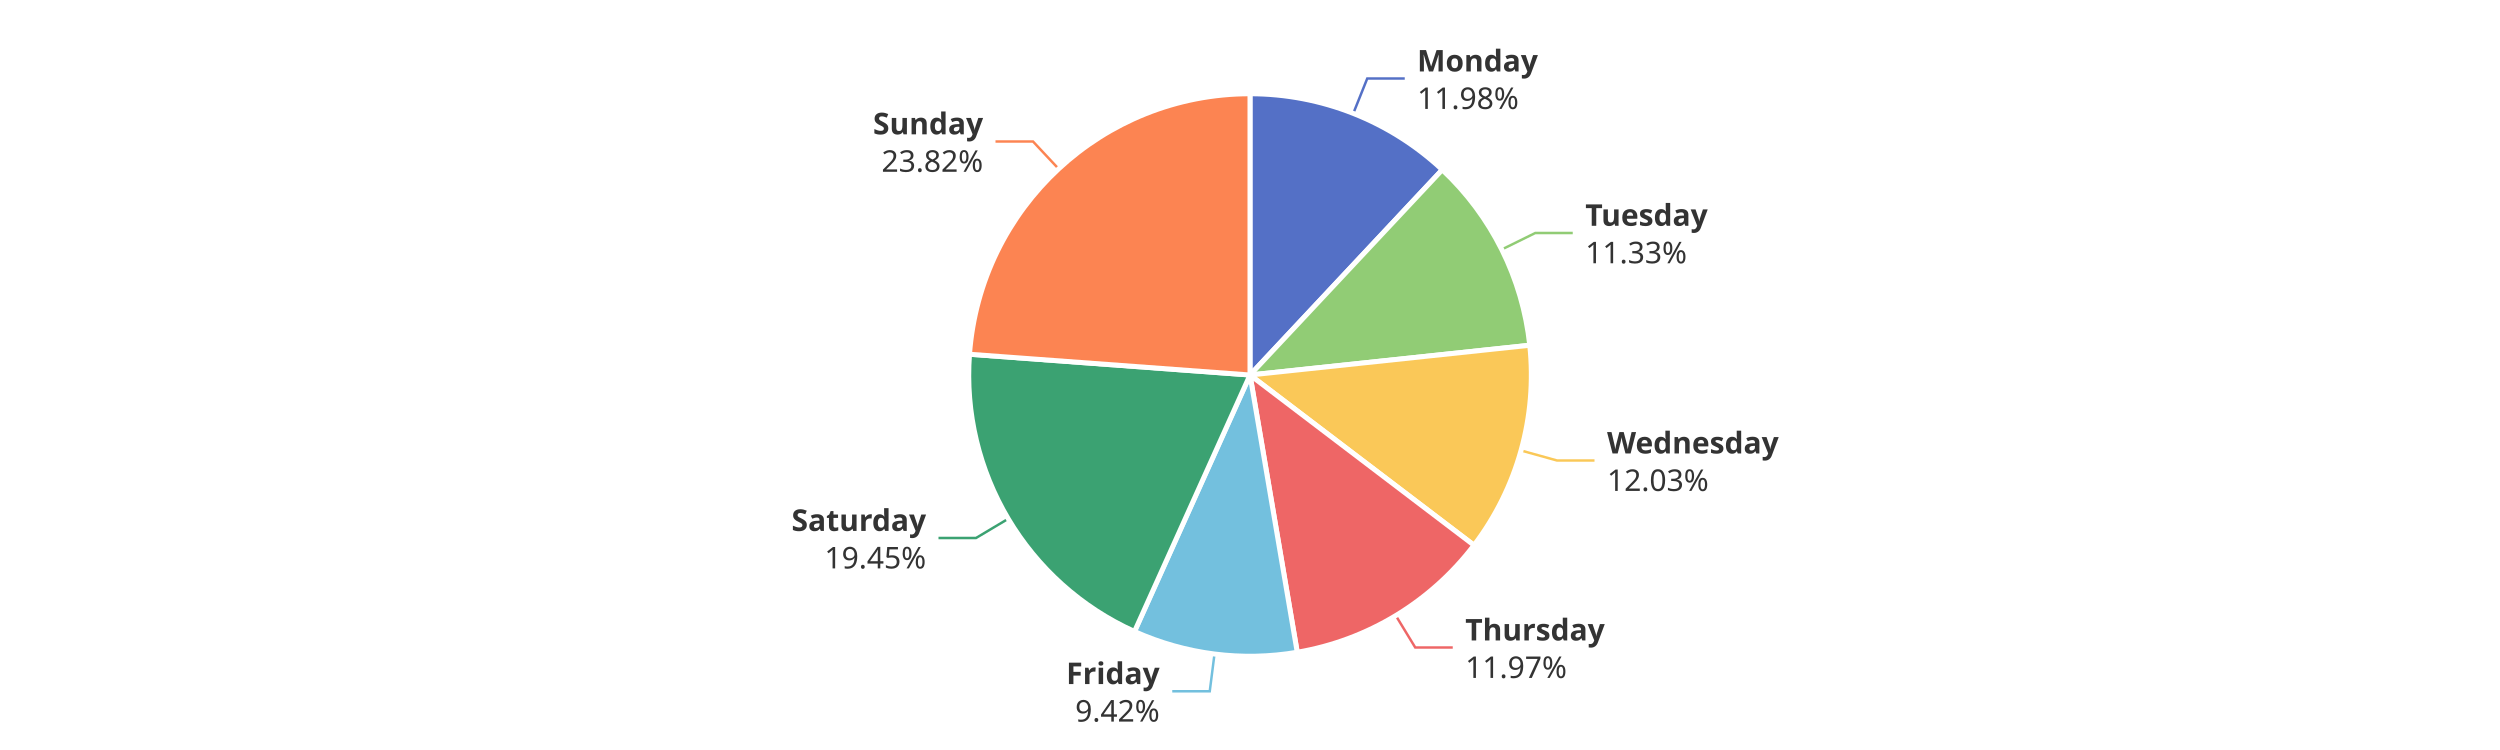
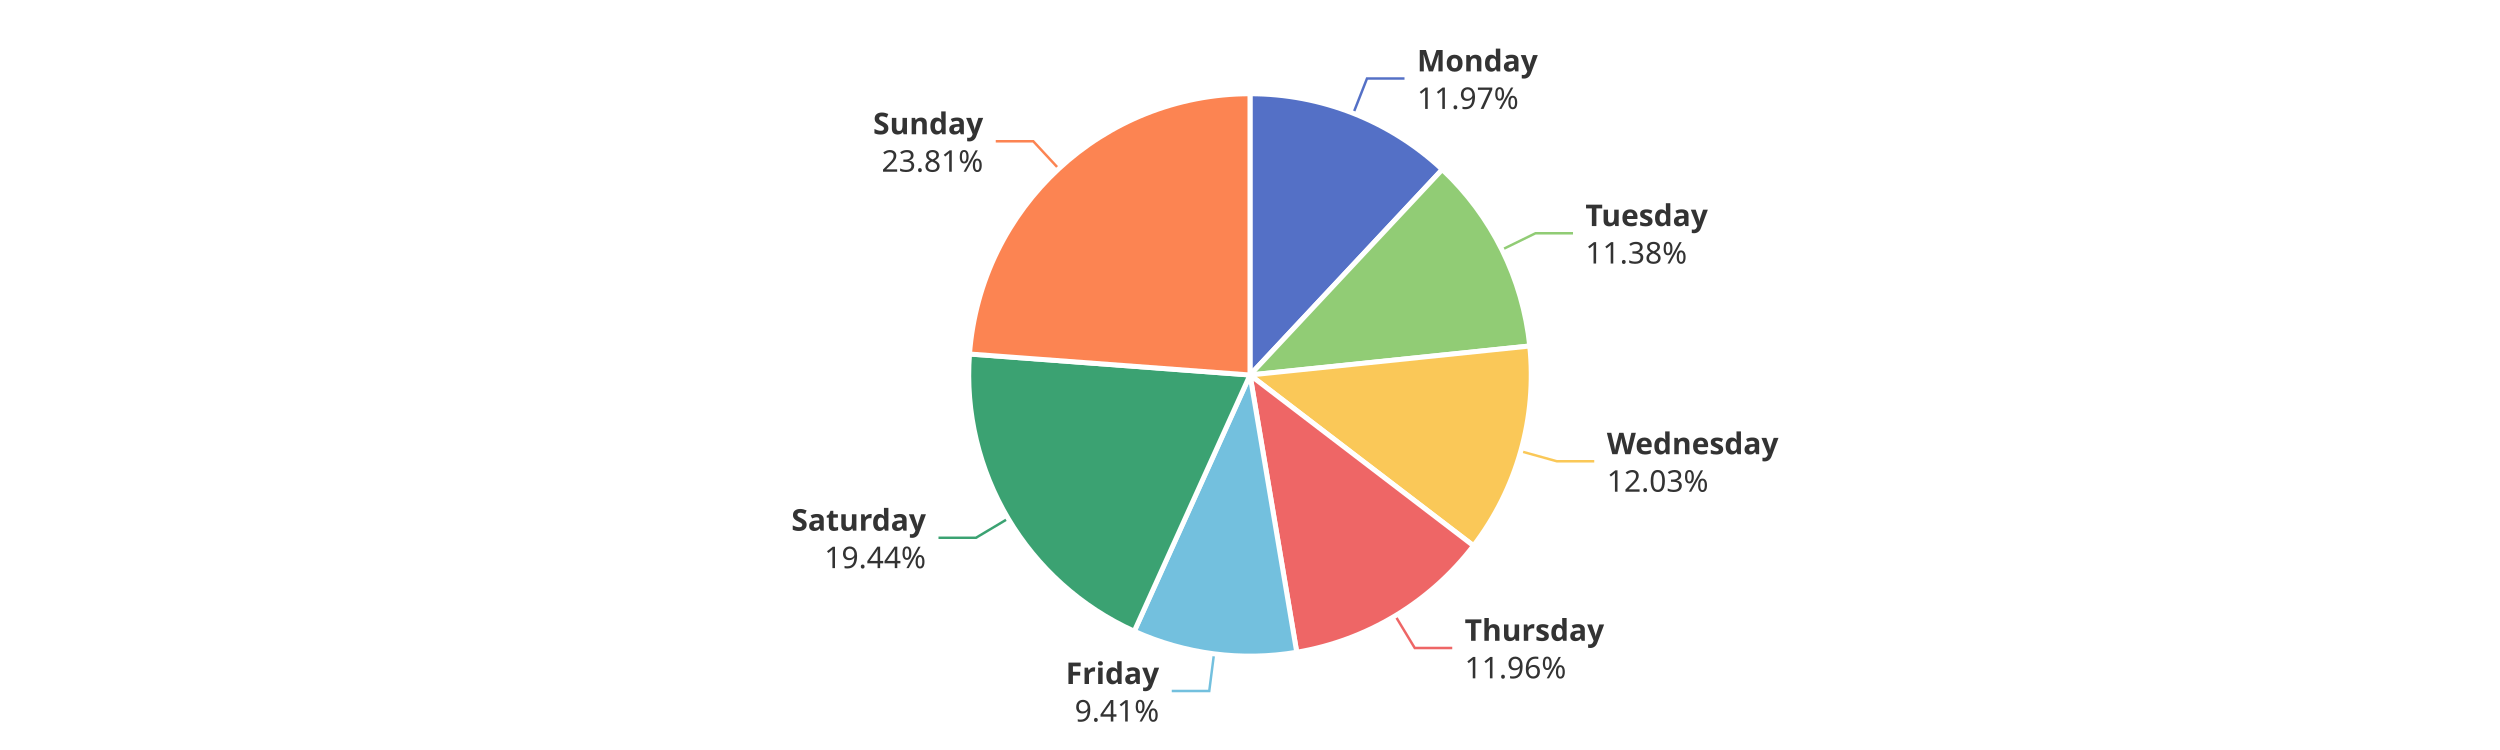
<svg xmlns="http://www.w3.org/2000/svg" width="1000" height="300" version="1.1" baseProfile="full" viewBox="0 0 1000 300">
  <rect width="1000" height="300" x="0" y="0" id="0" fill="#ffffff" />
-   <polyline points="541.3 45.4 546.9 31.4 561.9 31.4" fill="none" stroke="#5470c6" />
-   <polyline points="600.7 99.8 614.1 93.2 629.1 93.2" fill="none" stroke="#91cc75" />
-   <polyline points="608.4 180.2 622.8 184.2 637.8 184.2" fill="none" stroke="#fac858" />
-   <polyline points="558.3 246.2 566.1 259 581.1 259" fill="none" stroke="#ee6666" />
-   <polyline points="485.8 261.6 483.9 276.5 468.9 276.5" fill="none" stroke="#73c0de" />
-   <polyline points="403.3 207.5 390.4 215.2 375.4 215.2" fill="none" stroke="#3ba272" />
-   <polyline points="423.5 67.6 413.2 56.6 398.2 56.6" fill="none" stroke="#fc8452" />
-   <path d="M500 37.5A112.5 112.5 0 0 1 576.9 67.9L500 150Z" fill="#5470c6" stroke="#fff" stroke-width="2" stroke-linejoin="round" />
-   <path d="M576.9 67.9A112.5 112.5 0 0 1 611.9 138.1L500 150Z" fill="#91cc75" stroke="#fff" stroke-width="2" stroke-linejoin="round" />
-   <path d="M611.9 138.1A112.5 112.5 0 0 1 589.6 218.1L500 150Z" fill="#fac858" stroke="#fff" stroke-width="2" stroke-linejoin="round" />
-   <path d="M589.6 218.1A112.5 112.5 0 0 1 518.9 260.9L500 150Z" fill="#ee6666" stroke="#fff" stroke-width="2" stroke-linejoin="round" />
-   <path d="M518.9 260.9A112.5 112.5 0 0 1 453.8 252.6L500 150Z" fill="#73c0de" stroke="#fff" stroke-width="2" stroke-linejoin="round" />
-   <path d="M453.8 252.6A112.5 112.5 0 0 1 387.8 141.7L500 150Z" fill="#3ba272" stroke="#fff" stroke-width="2" stroke-linejoin="round" />
-   <path d="M387.8 141.7A112.5 112.5 0 0 1 500 37.5L500 150Z" fill="#fc8452" stroke="#fff" stroke-width="2" stroke-linejoin="round" />
-   <path d="M0 -15l42.8 0l0 30l-42.8 0Z" transform="translate(566.8614 31.424)" fill="none" />
-   <text dominant-baseline="central" text-anchor="start" style="font-size:12px;font-family:sans-serif;font-weight:bold;" y="-7.5" transform="translate(566.8614 31.424)" fill="#333" stroke="rgb(255,255,255)" stroke-width="2" paint-order="stroke" stroke-miterlimit="2">Monday</text>
-   <text dominant-baseline="central" text-anchor="start" style="font-size:12px;font-family:sans-serif;" y="7.5" transform="translate(566.8614 31.424)" fill="#333" stroke="rgb(255,255,255)" stroke-width="2" paint-order="stroke" stroke-miterlimit="2">11.98%</text>
-   <path d="M0 -15l46.2 0l0 30l-46.2 0Z" transform="translate(634.126 93.1536)" fill="none" />
-   <text dominant-baseline="central" text-anchor="start" style="font-size:12px;font-family:sans-serif;font-weight:bold;" y="-7.5" transform="translate(634.126 93.1536)" fill="#333" stroke="rgb(255,255,255)" stroke-width="2" paint-order="stroke" stroke-miterlimit="2">Tuesday</text>
-   <text dominant-baseline="central" text-anchor="start" style="font-size:12px;font-family:sans-serif;" y="7.5" transform="translate(634.126 93.1536)" fill="#333" stroke="rgb(255,255,255)" stroke-width="2" paint-order="stroke" stroke-miterlimit="2">11.33%</text>
-   <path d="M0 -15l63.6 0l0 30l-63.6 0Z" transform="translate(642.8212 184.223)" fill="none" />
-   <text dominant-baseline="central" text-anchor="start" style="font-size:12px;font-family:sans-serif;font-weight:bold;" y="-7.5" transform="translate(642.8212 184.223)" fill="#333" stroke="rgb(255,255,255)" stroke-width="2" paint-order="stroke" stroke-miterlimit="2">Wednesday</text>
-   <text dominant-baseline="central" text-anchor="start" style="font-size:12px;font-family:sans-serif;" y="7.5" transform="translate(642.8212 184.223)" fill="#333" stroke="rgb(255,255,255)" stroke-width="2" paint-order="stroke" stroke-miterlimit="2">12.03%</text>
-   <path d="M0 -15l50.2 0l0 30l-50.2 0Z" transform="translate(586.1055 259.0243)" fill="none" />
-   <text dominant-baseline="central" text-anchor="start" style="font-size:12px;font-family:sans-serif;font-weight:bold;" y="-7.5" transform="translate(586.1055 259.0243)" fill="#333" stroke="rgb(255,255,255)" stroke-width="2" paint-order="stroke" stroke-miterlimit="2">Thursday</text>
-   <text dominant-baseline="central" text-anchor="start" style="font-size:12px;font-family:sans-serif;" y="7.5" transform="translate(586.1055 259.0243)" fill="#333" stroke="rgb(255,255,255)" stroke-width="2" paint-order="stroke" stroke-miterlimit="2">11.97%</text>
-   <path d="M-34.2 -15l34.2 0l0 30l-34.2 0Z" transform="translate(463.8611 276.4744)" fill="none" />
-   <text dominant-baseline="central" text-anchor="end" style="font-size:12px;font-family:sans-serif;font-weight:bold;" y="-7.5" transform="translate(463.8611 276.4744)" fill="#333" stroke="rgb(255,255,255)" stroke-width="2" paint-order="stroke" stroke-miterlimit="2">Friday</text>
-   <text dominant-baseline="central" text-anchor="end" style="font-size:12px;font-family:sans-serif;" y="7.5" transform="translate(463.8611 276.4744)" fill="#333" stroke="rgb(255,255,255)" stroke-width="2" paint-order="stroke" stroke-miterlimit="2">9.42%</text>
-   <path d="M-48.2 -15l48.2 0l0 30l-48.2 0Z" transform="translate(370.4393 215.2128)" fill="none" />
-   <text dominant-baseline="central" text-anchor="end" style="font-size:12px;font-family:sans-serif;font-weight:bold;" y="-7.5" transform="translate(370.4393 215.2128)" fill="#333" stroke="rgb(255,255,255)" stroke-width="2" paint-order="stroke" stroke-miterlimit="2">Saturday</text>
-   <text dominant-baseline="central" text-anchor="end" style="font-size:12px;font-family:sans-serif;" y="7.5" transform="translate(370.4393 215.2128)" fill="#333" stroke="rgb(255,255,255)" stroke-width="2" paint-order="stroke" stroke-miterlimit="2">19.45%</text>
-   <path d="M-40.9 -15l40.9 0l0 30l-40.9 0Z" transform="translate(393.2472 56.5644)" fill="none" />
-   <text dominant-baseline="central" text-anchor="end" style="font-size:12px;font-family:sans-serif;font-weight:bold;" y="-7.5" transform="translate(393.2472 56.5644)" fill="#333" stroke="rgb(255,255,255)" stroke-width="2" paint-order="stroke" stroke-miterlimit="2">Sunday</text>
-   <text dominant-baseline="central" text-anchor="end" style="font-size:12px;font-family:sans-serif;" y="7.5" transform="translate(393.2472 56.5644)" fill="#333" stroke="rgb(255,255,255)" stroke-width="2" paint-order="stroke" stroke-miterlimit="2">23.82%</text>
+   <polyline points="541.3 45.4 546.8 31.4 561.8 31.4" fill="none" stroke="#5470c6" />
+   <polyline points="600.7 99.9 614.2 93.3 629.2 93.3" fill="none" stroke="#91cc75" />
+   <polyline points="608.3 180.5 622.7 184.5 637.7 184.5" fill="none" stroke="#fac858" />
+   <polyline points="558.1 246.3 565.9 259.2 580.9 259.2" fill="none" stroke="#ee6666" />
+   <polyline points="485.6 261.6 483.7 276.4 468.7 276.4" fill="none" stroke="#73c0de" />
+   <polyline points="403.3 207.4 390.4 215.1 375.4 215.1" fill="none" stroke="#3ba272" />
+   <polyline points="423.5 67.5 413.3 56.5 398.3 56.5" fill="none" stroke="#fc8452" />
+   <path d="M500 37.5A112.5 112.5 0 0 1 576.9 67.8L500 150Z" fill="#5470c6" stroke="#fff" stroke-width="2" stroke-linejoin="round" />
+   <path d="M576.9 67.8A112.5 112.5 0 0 1 611.9 138.4L500 150Z" fill="#91cc75" stroke="#fff" stroke-width="2" stroke-linejoin="round" />
+   <path d="M611.9 138.4A112.5 112.5 0 0 1 589.4 218.3L500 150Z" fill="#fac858" stroke="#fff" stroke-width="2" stroke-linejoin="round" />
+   <path d="M589.4 218.3A112.5 112.5 0 0 1 518.7 260.9L500 150Z" fill="#ee6666" stroke="#fff" stroke-width="2" stroke-linejoin="round" />
+   <path d="M518.7 260.9A112.5 112.5 0 0 1 453.7 252.5L500 150Z" fill="#73c0de" stroke="#fff" stroke-width="2" stroke-linejoin="round" />
+   <path d="M453.7 252.5A112.5 112.5 0 0 1 387.8 141.6L500 150Z" fill="#3ba272" stroke="#fff" stroke-width="2" stroke-linejoin="round" />
+   <path d="M387.8 141.6A112.5 112.5 0 0 1 500 37.5L500 150Z" fill="#fc8452" stroke="#fff" stroke-width="2" stroke-linejoin="round" />
+   <path d="M0 -15l42.8 0l0 30l-42.8 0Z" transform="translate(566.8241 31.4093)" fill="none" />
+   <text dominant-baseline="central" text-anchor="start" style="font-size:12px;font-family:sans-serif;font-weight:bold;" y="-7.5" transform="translate(566.8241 31.4093)" fill="#333" stroke="rgb(255,255,255)" stroke-width="2" paint-order="stroke" stroke-miterlimit="2">Monday</text>
+   <text dominant-baseline="central" text-anchor="start" style="font-size:12px;font-family:sans-serif;" y="7.5" transform="translate(566.8241 31.4093)" fill="#333" stroke="rgb(255,255,255)" stroke-width="2" paint-order="stroke" stroke-miterlimit="2">11.97%</text>
+   <path d="M0 -15l46.2 0l0 30l-46.2 0Z" transform="translate(634.1795 93.2612)" fill="none" />
+   <text dominant-baseline="central" text-anchor="start" style="font-size:12px;font-family:sans-serif;font-weight:bold;" y="-7.5" transform="translate(634.1795 93.2612)" fill="#333" stroke="rgb(255,255,255)" stroke-width="2" paint-order="stroke" stroke-miterlimit="2">Tuesday</text>
+   <text dominant-baseline="central" text-anchor="start" style="font-size:12px;font-family:sans-serif;" y="7.5" transform="translate(634.1795 93.2612)" fill="#333" stroke="rgb(255,255,255)" stroke-width="2" paint-order="stroke" stroke-miterlimit="2">11.38%</text>
+   <path d="M0 -15l63.6 0l0 30l-63.6 0Z" transform="translate(642.7348 184.5315)" fill="none" />
+   <text dominant-baseline="central" text-anchor="start" style="font-size:12px;font-family:sans-serif;font-weight:bold;" y="-7.5" transform="translate(642.7348 184.5315)" fill="#333" stroke="rgb(255,255,255)" stroke-width="2" paint-order="stroke" stroke-miterlimit="2">Wednesday</text>
+   <text dominant-baseline="central" text-anchor="start" style="font-size:12px;font-family:sans-serif;" y="7.5" transform="translate(642.7348 184.5315)" fill="#333" stroke="rgb(255,255,255)" stroke-width="2" paint-order="stroke" stroke-miterlimit="2">12.03%</text>
+   <path d="M0 -15l50.2 0l0 30l-50.2 0Z" transform="translate(585.8656 259.1695)" fill="none" />
+   <text dominant-baseline="central" text-anchor="start" style="font-size:12px;font-family:sans-serif;font-weight:bold;" y="-7.5" transform="translate(585.8656 259.1695)" fill="#333" stroke="rgb(255,255,255)" stroke-width="2" paint-order="stroke" stroke-miterlimit="2">Thursday</text>
+   <text dominant-baseline="central" text-anchor="start" style="font-size:12px;font-family:sans-serif;" y="7.5" transform="translate(585.8656 259.1695)" fill="#333" stroke="rgb(255,255,255)" stroke-width="2" paint-order="stroke" stroke-miterlimit="2">11.96%</text>
+   <path d="M-34.2 -15l34.2 0l0 30l-34.2 0Z" transform="translate(463.6624 276.4489)" fill="none" />
+   <text dominant-baseline="central" text-anchor="end" style="font-size:12px;font-family:sans-serif;font-weight:bold;" y="-7.5" transform="translate(463.6624 276.4489)" fill="#333" stroke="rgb(255,255,255)" stroke-width="2" paint-order="stroke" stroke-miterlimit="2">Friday</text>
+   <text dominant-baseline="central" text-anchor="end" style="font-size:12px;font-family:sans-serif;" y="7.5" transform="translate(463.6624 276.4489)" fill="#333" stroke="rgb(255,255,255)" stroke-width="2" paint-order="stroke" stroke-miterlimit="2">9.41%</text>
+   <path d="M-48.2 -15l48.2 0l0 30l-48.2 0Z" transform="translate(370.3779 215.1095)" fill="none" />
+   <text dominant-baseline="central" text-anchor="end" style="font-size:12px;font-family:sans-serif;font-weight:bold;" y="-7.5" transform="translate(370.3779 215.1095)" fill="#333" stroke="rgb(255,255,255)" stroke-width="2" paint-order="stroke" stroke-miterlimit="2">Saturday</text>
+   <text dominant-baseline="central" text-anchor="end" style="font-size:12px;font-family:sans-serif;" y="7.5" transform="translate(370.3779 215.1095)" fill="#333" stroke="rgb(255,255,255)" stroke-width="2" paint-order="stroke" stroke-miterlimit="2">19.44%</text>
+   <path d="M-40.9 -15l40.9 0l0 30l-40.9 0Z" transform="translate(393.2766 56.5372)" fill="none" />
+   <text dominant-baseline="central" text-anchor="end" style="font-size:12px;font-family:sans-serif;font-weight:bold;" y="-7.5" transform="translate(393.2766 56.5372)" fill="#333" stroke="rgb(255,255,255)" stroke-width="2" paint-order="stroke" stroke-miterlimit="2">Sunday</text>
+   <text dominant-baseline="central" text-anchor="end" style="font-size:12px;font-family:sans-serif;" y="7.5" transform="translate(393.2766 56.5372)" fill="#333" stroke="rgb(255,255,255)" stroke-width="2" paint-order="stroke" stroke-miterlimit="2">23.81%</text>
</svg>
